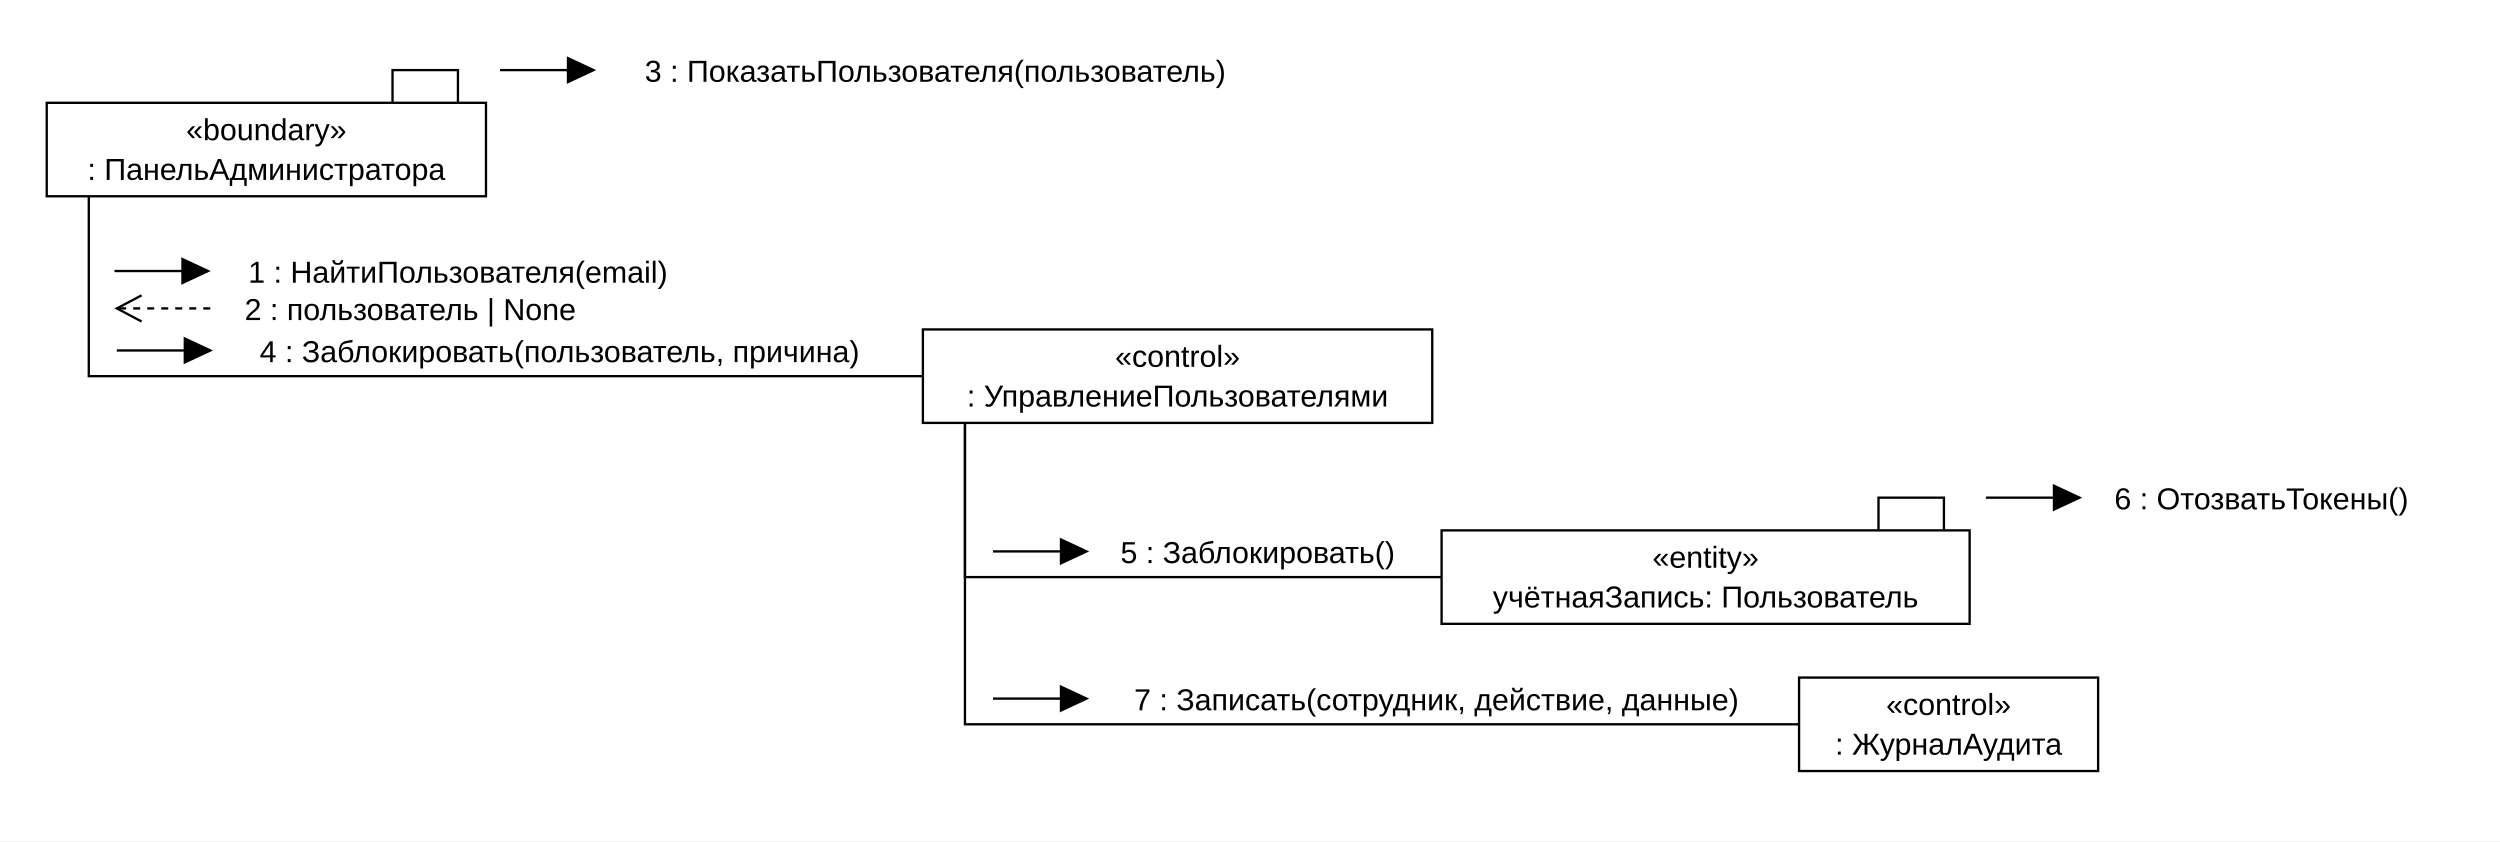
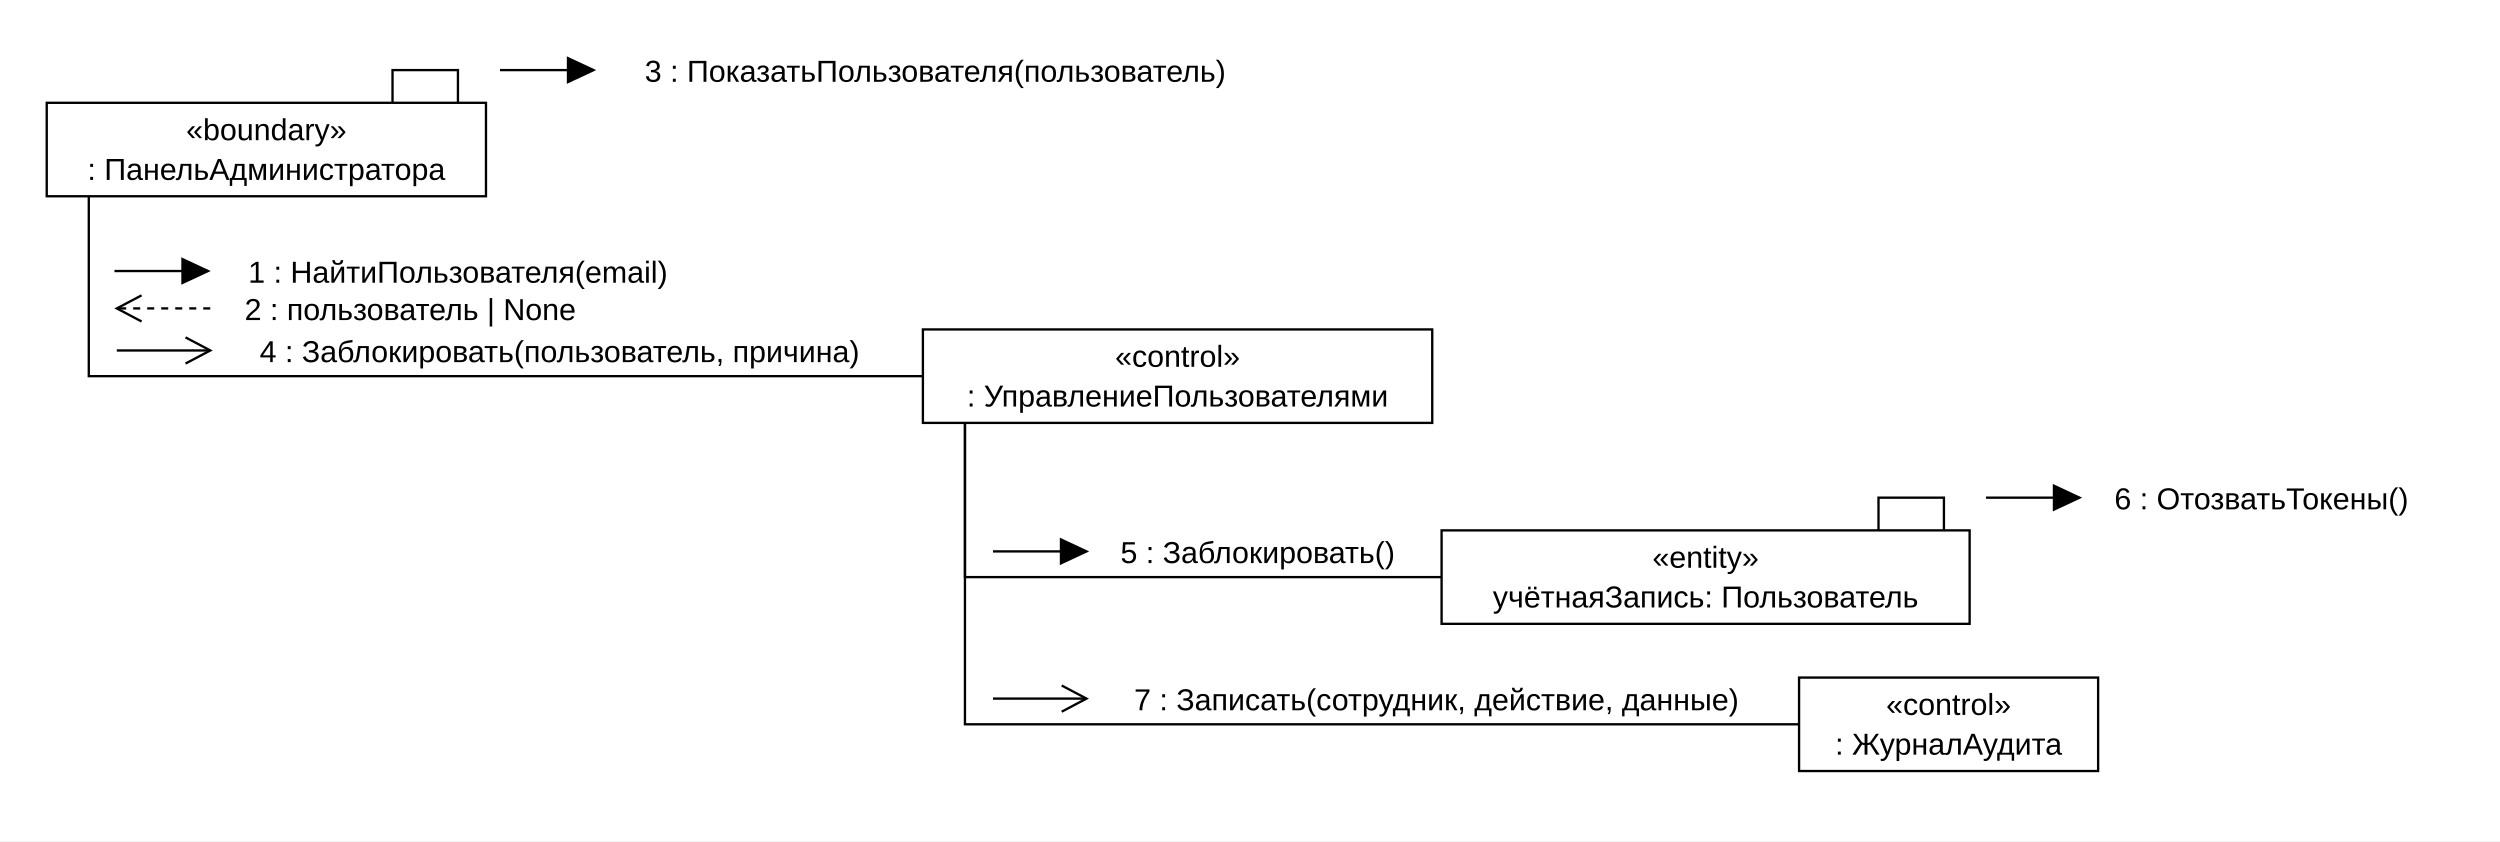
<svg xmlns="http://www.w3.org/2000/svg" width="1070" height="360" viewBox="0 0 1070 360">
  <rect width="1070" height="360" fill="#fff" />
  <path d="M38.0,84.0 L38.0,161.0 L395.0,161.0" fill="none" stroke="#000" />
  <path d="M168.0,44.0 L168.0,30.0 L196.0,30.0 L196.0,44.0" fill="none" stroke="#000" />
  <path d="M413.0,181.0 L413.0,247.0 L618.0,247.0" fill="none" stroke="#000" />
  <path d="M804.0,227.0 L804.0,213.0 L832.0,213.0 L832.0,227.0" fill="none" stroke="#000" />
  <path d="M413.0,181.0 L413.0,310.0 L771.0,310.0" fill="none" stroke="#000" />
  <rect x="20.0" y="44.0" width="188.0" height="40.0" fill="#fff" stroke="#000" />
  <text x="114.0" y="60.0" font-family="Arial, Helvetica, sans-serif" font-size="13" text-anchor="middle" font-weight="normal" fill="#000">«boundary»</text>
  <text x="114.0" y="77.0" font-family="Arial, Helvetica, sans-serif" font-size="13" text-anchor="middle" font-weight="normal" fill="#000">: ПанельАдминистратора</text>
  <rect x="395.0" y="141.0" width="218.0" height="40.0" fill="#fff" stroke="#000" />
  <text x="504.0" y="157.0" font-family="Arial, Helvetica, sans-serif" font-size="13" text-anchor="middle" font-weight="normal" fill="#000">«control»</text>
  <text x="504.0" y="174.0" font-family="Arial, Helvetica, sans-serif" font-size="13" text-anchor="middle" font-weight="normal" fill="#000">: УправлениеПользователями</text>
  <rect x="617.0" y="227.0" width="226.0" height="40.0" fill="#fff" stroke="#000" />
  <text x="730.0" y="243.0" font-family="Arial, Helvetica, sans-serif" font-size="13" text-anchor="middle" font-weight="normal" fill="#000">«entity»</text>
  <text x="730.0" y="260.0" font-family="Arial, Helvetica, sans-serif" font-size="13" text-anchor="middle" font-weight="normal" fill="#000">учётнаяЗапись: Пользователь</text>
  <rect x="770.0" y="290.0" width="128.0" height="40.0" fill="#fff" stroke="#000" />
  <text x="834.0" y="306.0" font-family="Arial, Helvetica, sans-serif" font-size="13" text-anchor="middle" font-weight="normal" fill="#000">«control»</text>
  <text x="834.0" y="323.0" font-family="Arial, Helvetica, sans-serif" font-size="13" text-anchor="middle" font-weight="normal" fill="#000">: ЖурналАудита</text>
  <line x1="49.0" y1="116.0" x2="89.0" y2="116.0" stroke="#000" />
  <polygon points="89.0,116.0 78.1,110.9 78.1,121.1" fill="#000" stroke="#000" />
  <text x="196.0" y="121.0" font-family="Arial, Helvetica, sans-serif" font-size="13" text-anchor="middle" font-weight="normal" fill="#000">1 : НайтиПользователя(email)</text>
  <line x1="90.0" y1="132.0" x2="50.0" y2="132.0" stroke="#000" stroke-dasharray="3,3" />
  <path d="M60.6,137.6 L50.0,132.0 L60.6,126.4" fill="none" stroke="#000" />
  <text x="175.6" y="137.0" font-family="Arial, Helvetica, sans-serif" font-size="13" text-anchor="middle" font-weight="normal" fill="#000">2 : пользователь | None</text>
  <line x1="50.0" y1="150.0" x2="90.0" y2="150.0" stroke="#000" />
-   <polygon points="90.0,150.0 79.1,144.9 79.1,155.1" fill="#000" stroke="#000" />
+   <path d="M79.4,144.4 L90.0,150.0 L79.4,155.6" fill="none" stroke="#000" />
  <text x="239.5" y="155.0" font-family="Arial, Helvetica, sans-serif" font-size="13" text-anchor="middle" font-weight="normal" fill="#000">4 : Заблокировать(пользователь, причина)</text>
  <line x1="214.0" y1="30.0" x2="254.0" y2="30.0" stroke="#000" />
  <polygon points="254.0,30.0 243.1,24.9 243.1,35.1" fill="#000" stroke="#000" />
  <text x="400.3" y="35.0" font-family="Arial, Helvetica, sans-serif" font-size="13" text-anchor="middle" font-weight="normal" fill="#000">3 : ПоказатьПользователя(пользователь)</text>
  <line x1="425.0" y1="236.0" x2="465.0" y2="236.0" stroke="#000" />
  <polygon points="465.0,236.0 454.1,230.9 454.1,241.1" fill="#000" stroke="#000" />
  <text x="538.3" y="241.0" font-family="Arial, Helvetica, sans-serif" font-size="13" text-anchor="middle" font-weight="normal" fill="#000">5 : Заблокировать()</text>
  <line x1="850.0" y1="213.0" x2="890.0" y2="213.0" stroke="#000" />
  <polygon points="890.0,213.0 879.1,207.9 879.1,218.1" fill="#000" stroke="#000" />
  <text x="967.9" y="218.0" font-family="Arial, Helvetica, sans-serif" font-size="13" text-anchor="middle" font-weight="normal" fill="#000">6 : ОтозватьТокены()</text>
  <line x1="425.0" y1="299.0" x2="465.0" y2="299.0" stroke="#000" />
-   <polygon points="465.0,299.0 454.1,293.9 454.1,304.1" fill="#000" stroke="#000" />
+   <path d="M454.4,293.4 L465.0,299.0 L454.4,304.6" fill="none" stroke="#000" />
  <text x="614.8" y="304.0" font-family="Arial, Helvetica, sans-serif" font-size="13" text-anchor="middle" font-weight="normal" fill="#000">7 : Записать(сотрудник, действие, данные)</text>
</svg>
